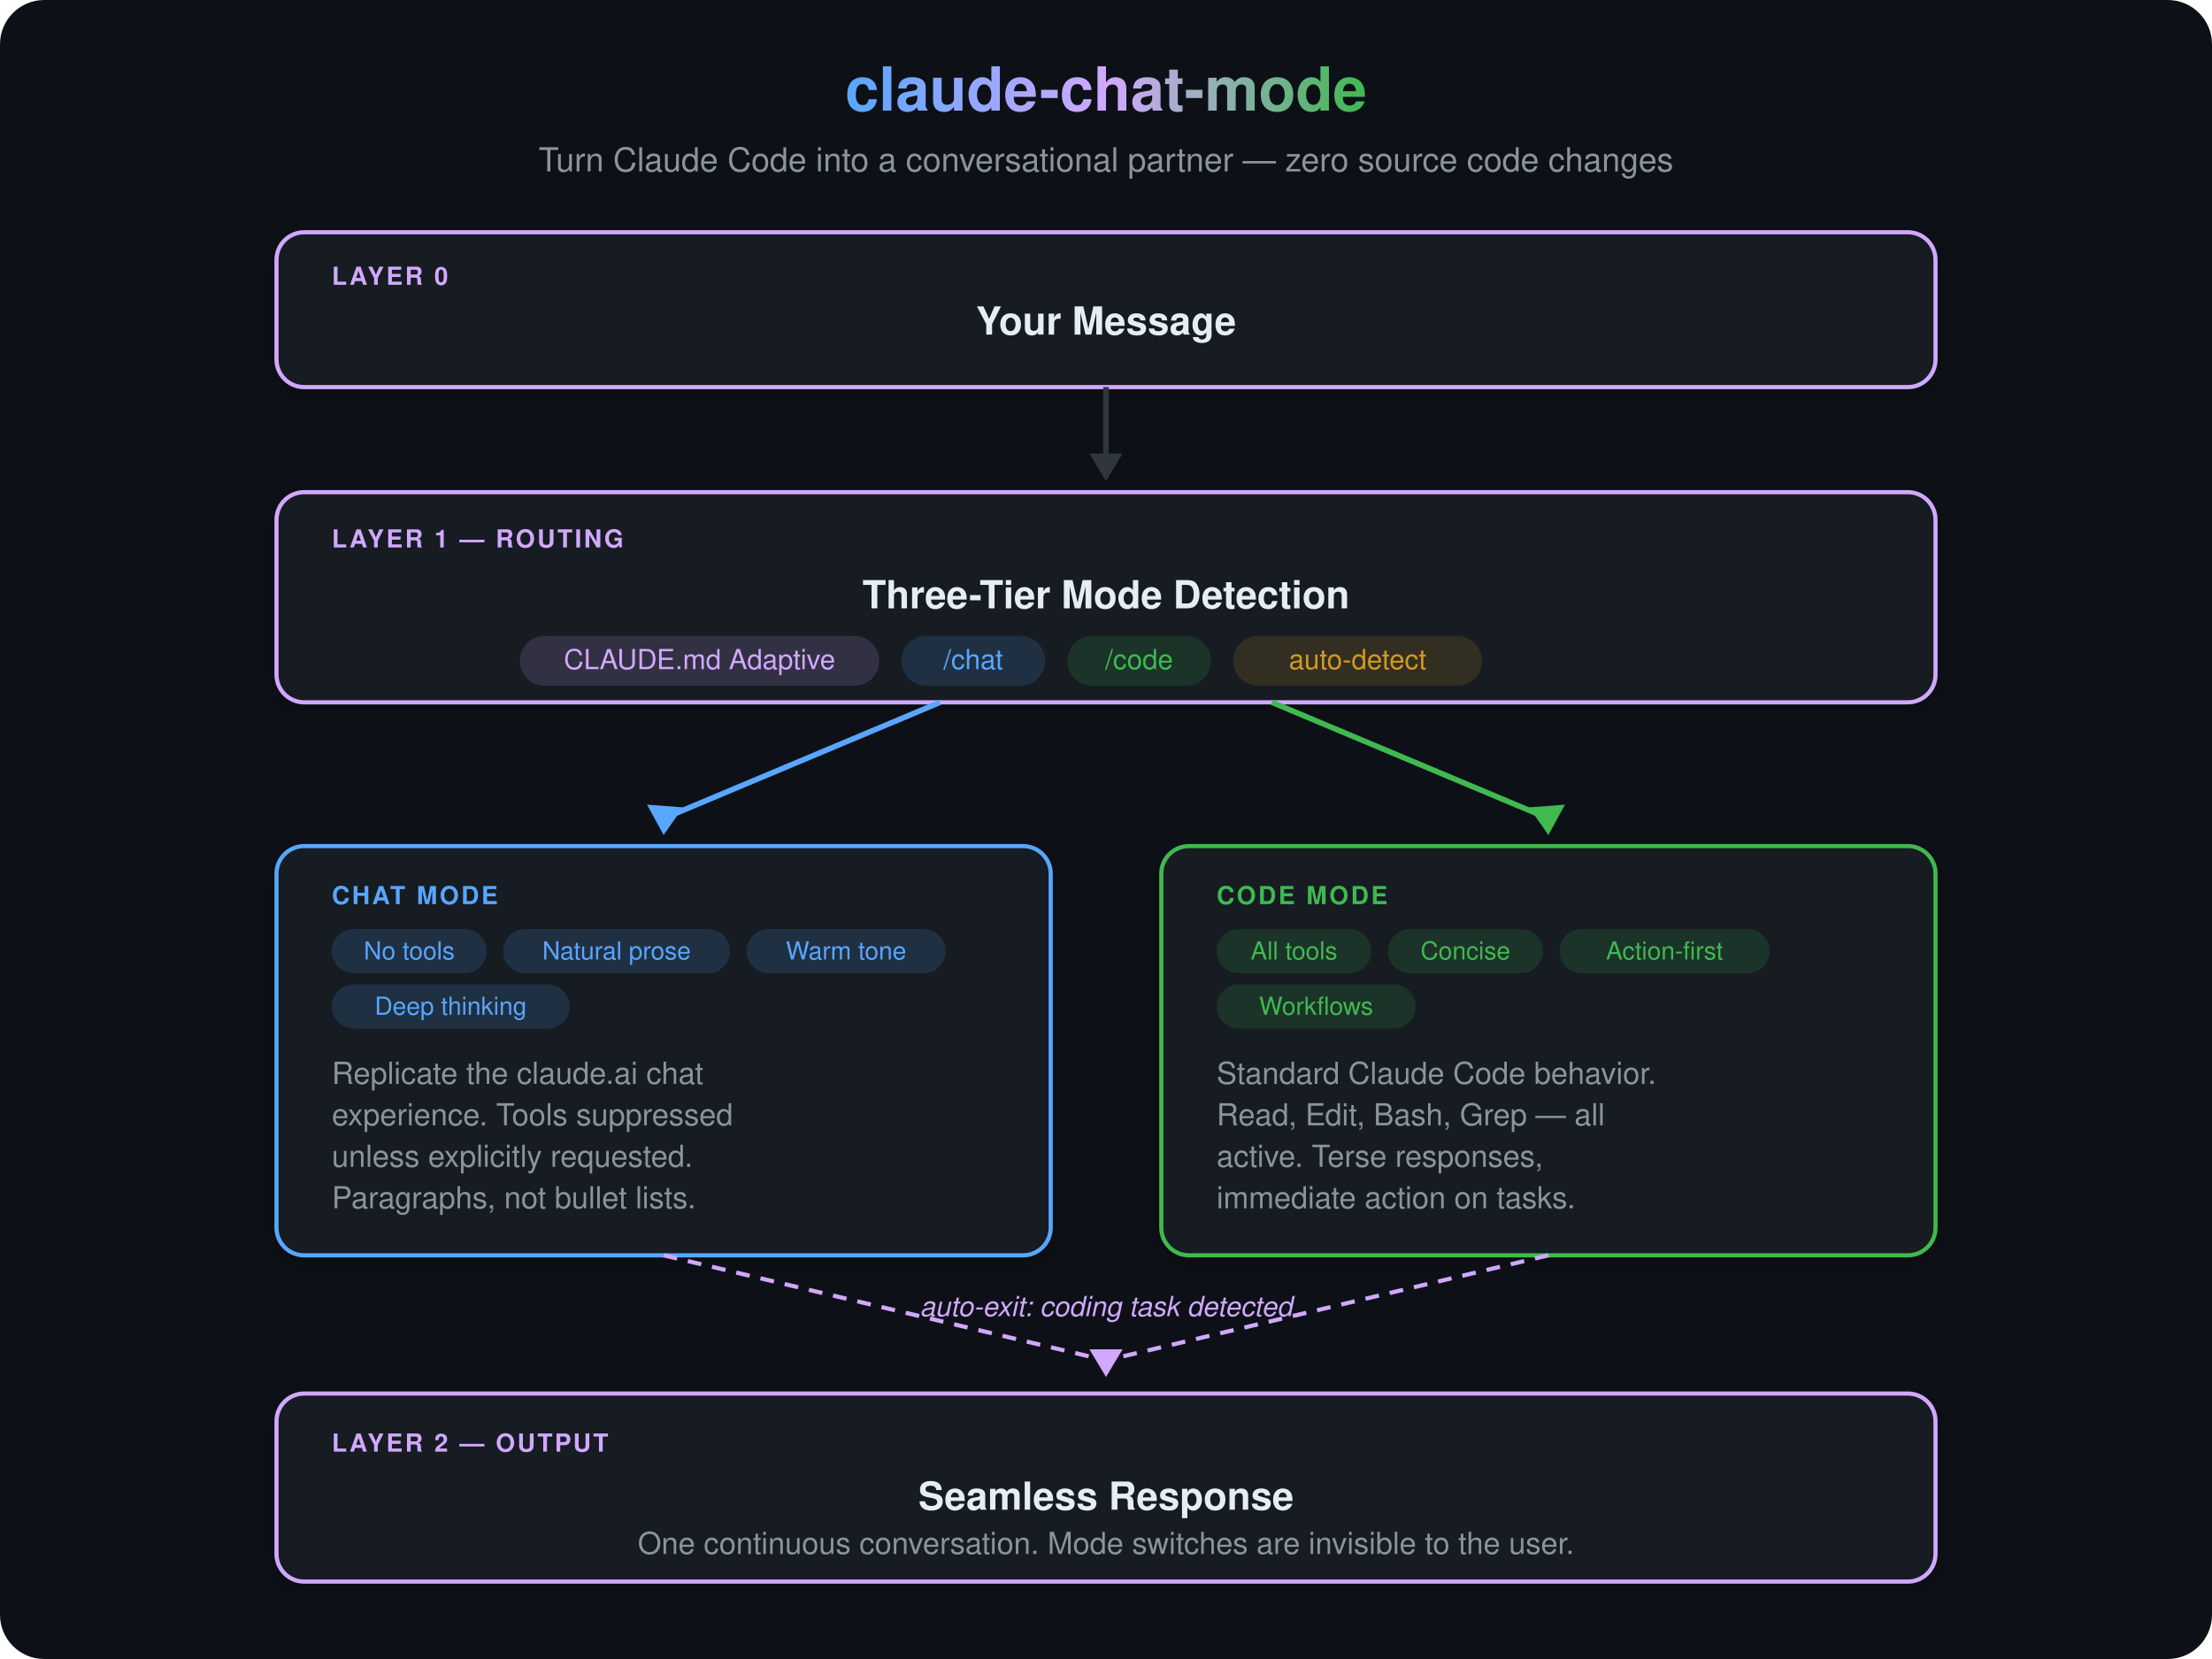
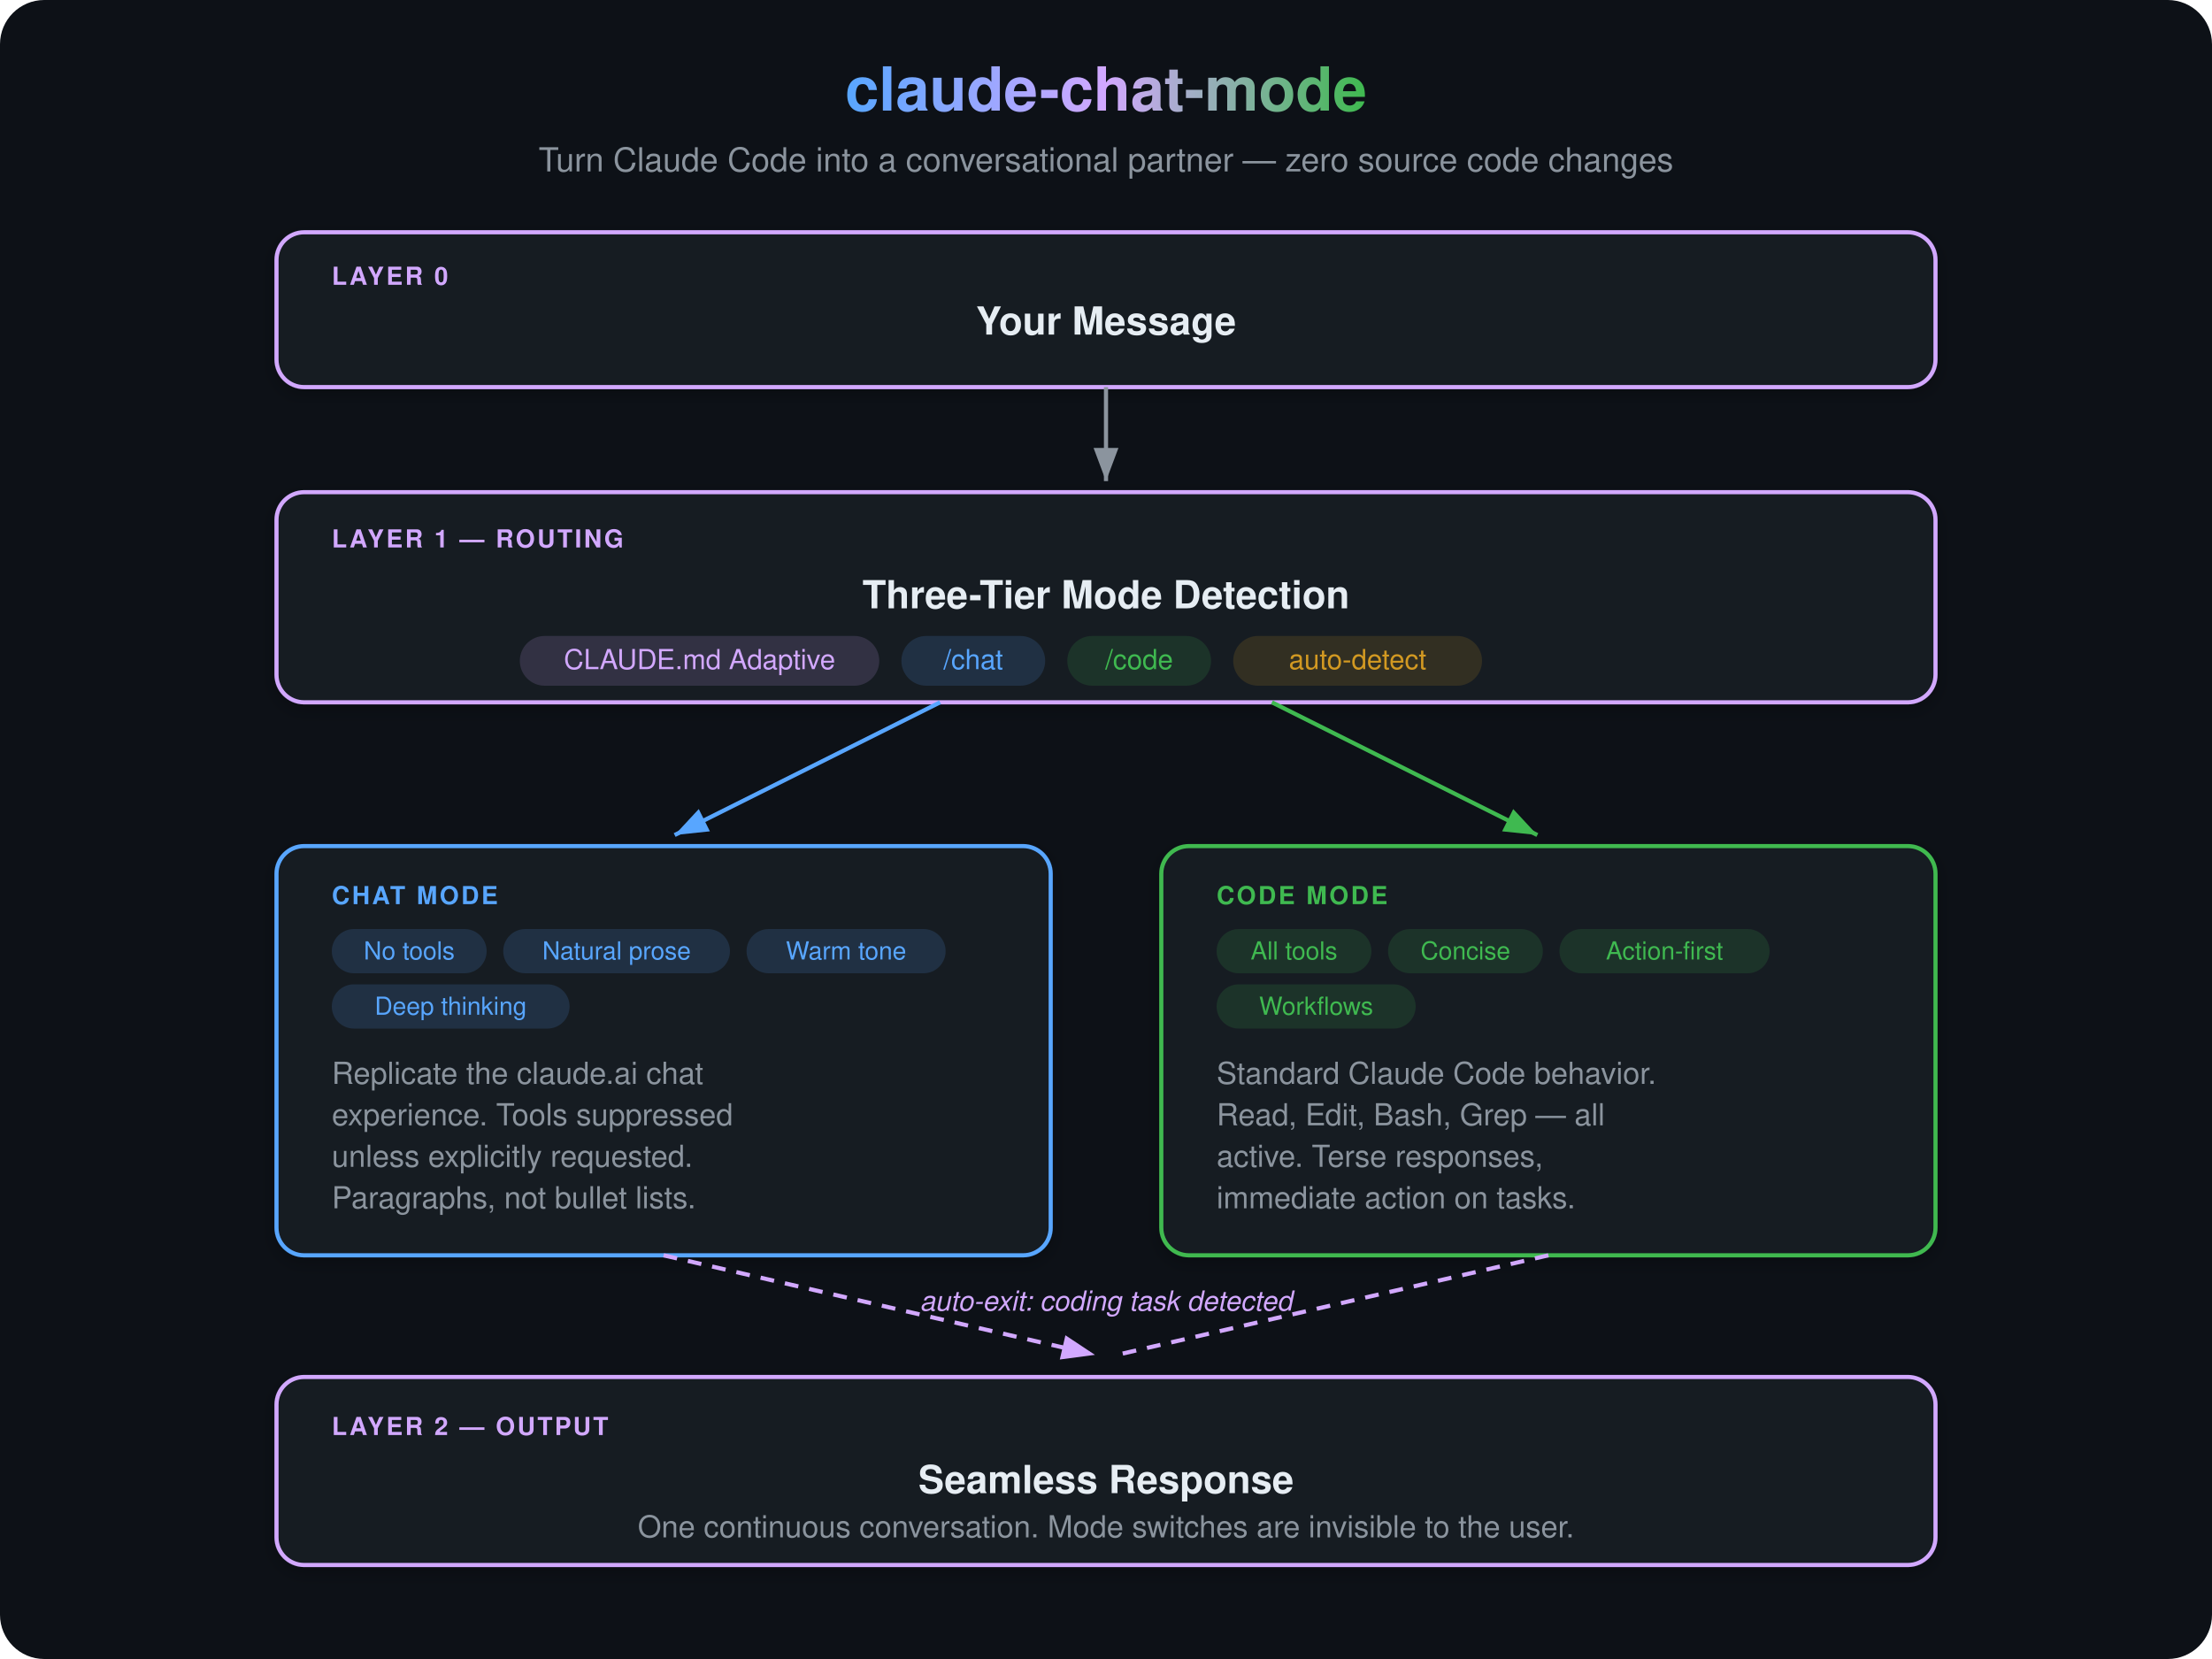
<svg xmlns="http://www.w3.org/2000/svg" viewBox="0 0 800 600" font-family="-apple-system,BlinkMacSystemFont,'Segoe UI',Helvetica,Arial,sans-serif">
  <defs>
    <linearGradient id="titleGrad" x1="0%" y1="0%" x2="100%" y2="0%">
      <stop offset="0%" style="stop-color:#58a6ff" />
      <stop offset="50%" style="stop-color:#d2a8ff" />
      <stop offset="100%" style="stop-color:#3fb950" />
    </linearGradient>
    <filter id="shadow">
      <feDropShadow dx="0" dy="2" stdDeviation="3" flood-color="#000" flood-opacity="0.25" />
    </filter>
+     <marker id="arr-gray" markerWidth="8" markerHeight="6" refX="8" refY="3" orient="auto">
+       <path d="M0,0 L8,3 L0,6" fill="#8b949e" />
+     </marker>
+     <marker id="arr-blue" markerWidth="8" markerHeight="6" refX="8" refY="3" orient="auto">
+       <path d="M0,0 L8,3 L0,6" fill="#58a6ff" />
+     </marker>
+     <marker id="arr-green" markerWidth="8" markerHeight="6" refX="8" refY="3" orient="auto">
+       <path d="M0,0 L8,3 L0,6" fill="#3fb950" />
+     </marker>
+     <marker id="arr-purple" markerWidth="8" markerHeight="6" refX="8" refY="3" orient="auto">
+       <path d="M0,0 L8,3 L0,6" fill="#d2a8ff" />
+     </marker>
  </defs>
  <rect width="800" height="600" rx="16" fill="#0d1117" />
  <text x="400" y="40" text-anchor="middle" font-size="22" font-weight="600" fill="url(#titleGrad)">claude-chat-mode</text>
  <text x="400" y="62" text-anchor="middle" font-size="12" fill="#8b949e">Turn Claude Code into a conversational partner — zero source code changes</text>
  <rect x="100" y="84" width="600" height="56" rx="10" fill="#161b22" stroke="#d2a8ff" stroke-width="1.5" filter="url(#shadow)" />
  <text x="120" y="103" font-size="9" font-weight="600" fill="#d2a8ff" letter-spacing="0.8">LAYER 0</text>
  <text x="400" y="121" text-anchor="middle" font-size="14" font-weight="600" fill="#e6edf3">Your Message</text>
-   <line x1="400" y1="140" x2="400" y2="168" stroke="#30363d" stroke-width="2" />
-   <polygon points="394,164 400,174 406,164" fill="#30363d" />
+   <line x1="400" y1="140" x2="400" y2="174" stroke="#8b949e" stroke-width="1.5" marker-end="url(#arr-gray)" />
  <rect x="100" y="178" width="600" height="76" rx="10" fill="#161b22" stroke="#d2a8ff" stroke-width="1.5" filter="url(#shadow)" />
  <text x="120" y="198" font-size="9" font-weight="600" fill="#d2a8ff" letter-spacing="0.8">LAYER 1 — ROUTING</text>
  <text x="400" y="220" text-anchor="middle" font-size="14" font-weight="600" fill="#e6edf3">Three-Tier Mode Detection</text>
  <rect x="188" y="230" width="130" height="18" rx="9" fill="rgba(210,168,255,0.15)" />
  <text x="253" y="242" text-anchor="middle" font-size="10" fill="#d2a8ff">CLAUDE.md Adaptive</text>
  <rect x="326" y="230" width="52" height="18" rx="9" fill="rgba(88,166,255,0.15)" />
  <text x="352" y="242" text-anchor="middle" font-size="10" fill="#58a6ff">/chat</text>
  <rect x="386" y="230" width="52" height="18" rx="9" fill="rgba(63,185,80,0.15)" />
  <text x="412" y="242" text-anchor="middle" font-size="10" fill="#3fb950">/code</text>
  <rect x="446" y="230" width="90" height="18" rx="9" fill="rgba(210,153,34,0.15)" />
  <text x="491" y="242" text-anchor="middle" font-size="10" fill="#d29922">auto-detect</text>
-   <line x1="340" y1="254" x2="240" y2="296" stroke="#58a6ff" stroke-width="2" />
-   <polygon points="234,291 240,302 247,292" fill="#58a6ff" />
-   <line x1="460" y1="254" x2="560" y2="296" stroke="#3fb950" stroke-width="2" />
-   <polygon points="553,292 560,302 566,291" fill="#3fb950" />
+   <line x1="340" y1="254" x2="244" y2="302" stroke="#58a6ff" stroke-width="1.5" marker-end="url(#arr-blue)" />
+   <line x1="460" y1="254" x2="556" y2="302" stroke="#3fb950" stroke-width="1.5" marker-end="url(#arr-green)" />
  <rect x="100" y="306" width="280" height="148" rx="10" fill="#161b22" stroke="#58a6ff" stroke-width="1.5" filter="url(#shadow)" />
  <text x="120" y="327" font-size="9" font-weight="600" fill="#58a6ff" letter-spacing="0.8">CHAT MODE</text>
  <rect x="120" y="336" width="56" height="16" rx="8" fill="rgba(88,166,255,0.15)" />
  <text x="148" y="347" text-anchor="middle" font-size="9" fill="#58a6ff">No tools</text>
  <rect x="182" y="336" width="82" height="16" rx="8" fill="rgba(88,166,255,0.15)" />
  <text x="223" y="347" text-anchor="middle" font-size="9" fill="#58a6ff">Natural prose</text>
  <rect x="270" y="336" width="72" height="16" rx="8" fill="rgba(88,166,255,0.15)" />
  <text x="306" y="347" text-anchor="middle" font-size="9" fill="#58a6ff">Warm tone</text>
  <rect x="120" y="356" width="86" height="16" rx="8" fill="rgba(88,166,255,0.15)" />
  <text x="163" y="367" text-anchor="middle" font-size="9" fill="#58a6ff">Deep thinking</text>
  <text x="120" y="392" font-size="11" fill="#8b949e">Replicate the claude.ai chat</text>
  <text x="120" y="407" font-size="11" fill="#8b949e">experience. Tools suppressed</text>
  <text x="120" y="422" font-size="11" fill="#8b949e">unless explicitly requested.</text>
  <text x="120" y="437" font-size="11" fill="#8b949e">Paragraphs, not bullet lists.</text>
  <rect x="420" y="306" width="280" height="148" rx="10" fill="#161b22" stroke="#3fb950" stroke-width="1.5" filter="url(#shadow)" />
  <text x="440" y="327" font-size="9" font-weight="600" fill="#3fb950" letter-spacing="0.8">CODE MODE</text>
  <rect x="440" y="336" width="56" height="16" rx="8" fill="rgba(63,185,80,0.15)" />
  <text x="468" y="347" text-anchor="middle" font-size="9" fill="#3fb950">All tools</text>
  <rect x="502" y="336" width="56" height="16" rx="8" fill="rgba(63,185,80,0.15)" />
  <text x="530" y="347" text-anchor="middle" font-size="9" fill="#3fb950">Concise</text>
  <rect x="564" y="336" width="76" height="16" rx="8" fill="rgba(63,185,80,0.15)" />
  <text x="602" y="347" text-anchor="middle" font-size="9" fill="#3fb950">Action-first</text>
  <rect x="440" y="356" width="72" height="16" rx="8" fill="rgba(63,185,80,0.15)" />
  <text x="476" y="367" text-anchor="middle" font-size="9" fill="#3fb950">Workflows</text>
  <text x="440" y="392" font-size="11" fill="#8b949e">Standard Claude Code behavior.</text>
  <text x="440" y="407" font-size="11" fill="#8b949e">Read, Edit, Bash, Grep — all</text>
  <text x="440" y="422" font-size="11" fill="#8b949e">active. Terse responses,</text>
  <text x="440" y="437" font-size="11" fill="#8b949e">immediate action on tasks.</text>
-   <text x="400" y="476" text-anchor="middle" font-size="10" fill="#d2a8ff" font-style="italic">auto-exit: coding task detected</text>
-   <line x1="240" y1="454" x2="400" y2="492" stroke="#d2a8ff" stroke-width="1.5" stroke-dasharray="5,4" />
-   <line x1="560" y1="454" x2="400" y2="492" stroke="#d2a8ff" stroke-width="1.5" stroke-dasharray="5,4" />
-   <polygon points="394,488 400,498 406,488" fill="#d2a8ff" />
-   <rect x="100" y="504" width="600" height="68" rx="10" fill="#161b22" stroke="#d2a8ff" stroke-width="1.5" filter="url(#shadow)" />
-   <text x="120" y="525" font-size="9" font-weight="600" fill="#d2a8ff" letter-spacing="0.8">LAYER 2 — OUTPUT</text>
-   <text x="400" y="546" text-anchor="middle" font-size="14" font-weight="600" fill="#e6edf3">Seamless Response</text>
-   <text x="400" y="562" text-anchor="middle" font-size="11" fill="#8b949e">One continuous conversation. Mode switches are invisible to the user.</text>
+   <text x="400" y="474" text-anchor="middle" font-size="10" fill="#d2a8ff" font-style="italic">auto-exit: coding task detected</text>
+   <line x1="240" y1="454" x2="396" y2="490" stroke="#d2a8ff" stroke-width="1.5" stroke-dasharray="5,4" marker-end="url(#arr-purple)" />
+   <line x1="560" y1="454" x2="404" y2="490" stroke="#d2a8ff" stroke-width="1.5" stroke-dasharray="5,4" />
+   <rect x="100" y="498" width="600" height="68" rx="10" fill="#161b22" stroke="#d2a8ff" stroke-width="1.5" filter="url(#shadow)" />
+   <text x="120" y="519" font-size="9" font-weight="600" fill="#d2a8ff" letter-spacing="0.8">LAYER 2 — OUTPUT</text>
+   <text x="400" y="540" text-anchor="middle" font-size="14" font-weight="600" fill="#e6edf3">Seamless Response</text>
+   <text x="400" y="556" text-anchor="middle" font-size="11" fill="#8b949e">One continuous conversation. Mode switches are invisible to the user.</text>
</svg>
